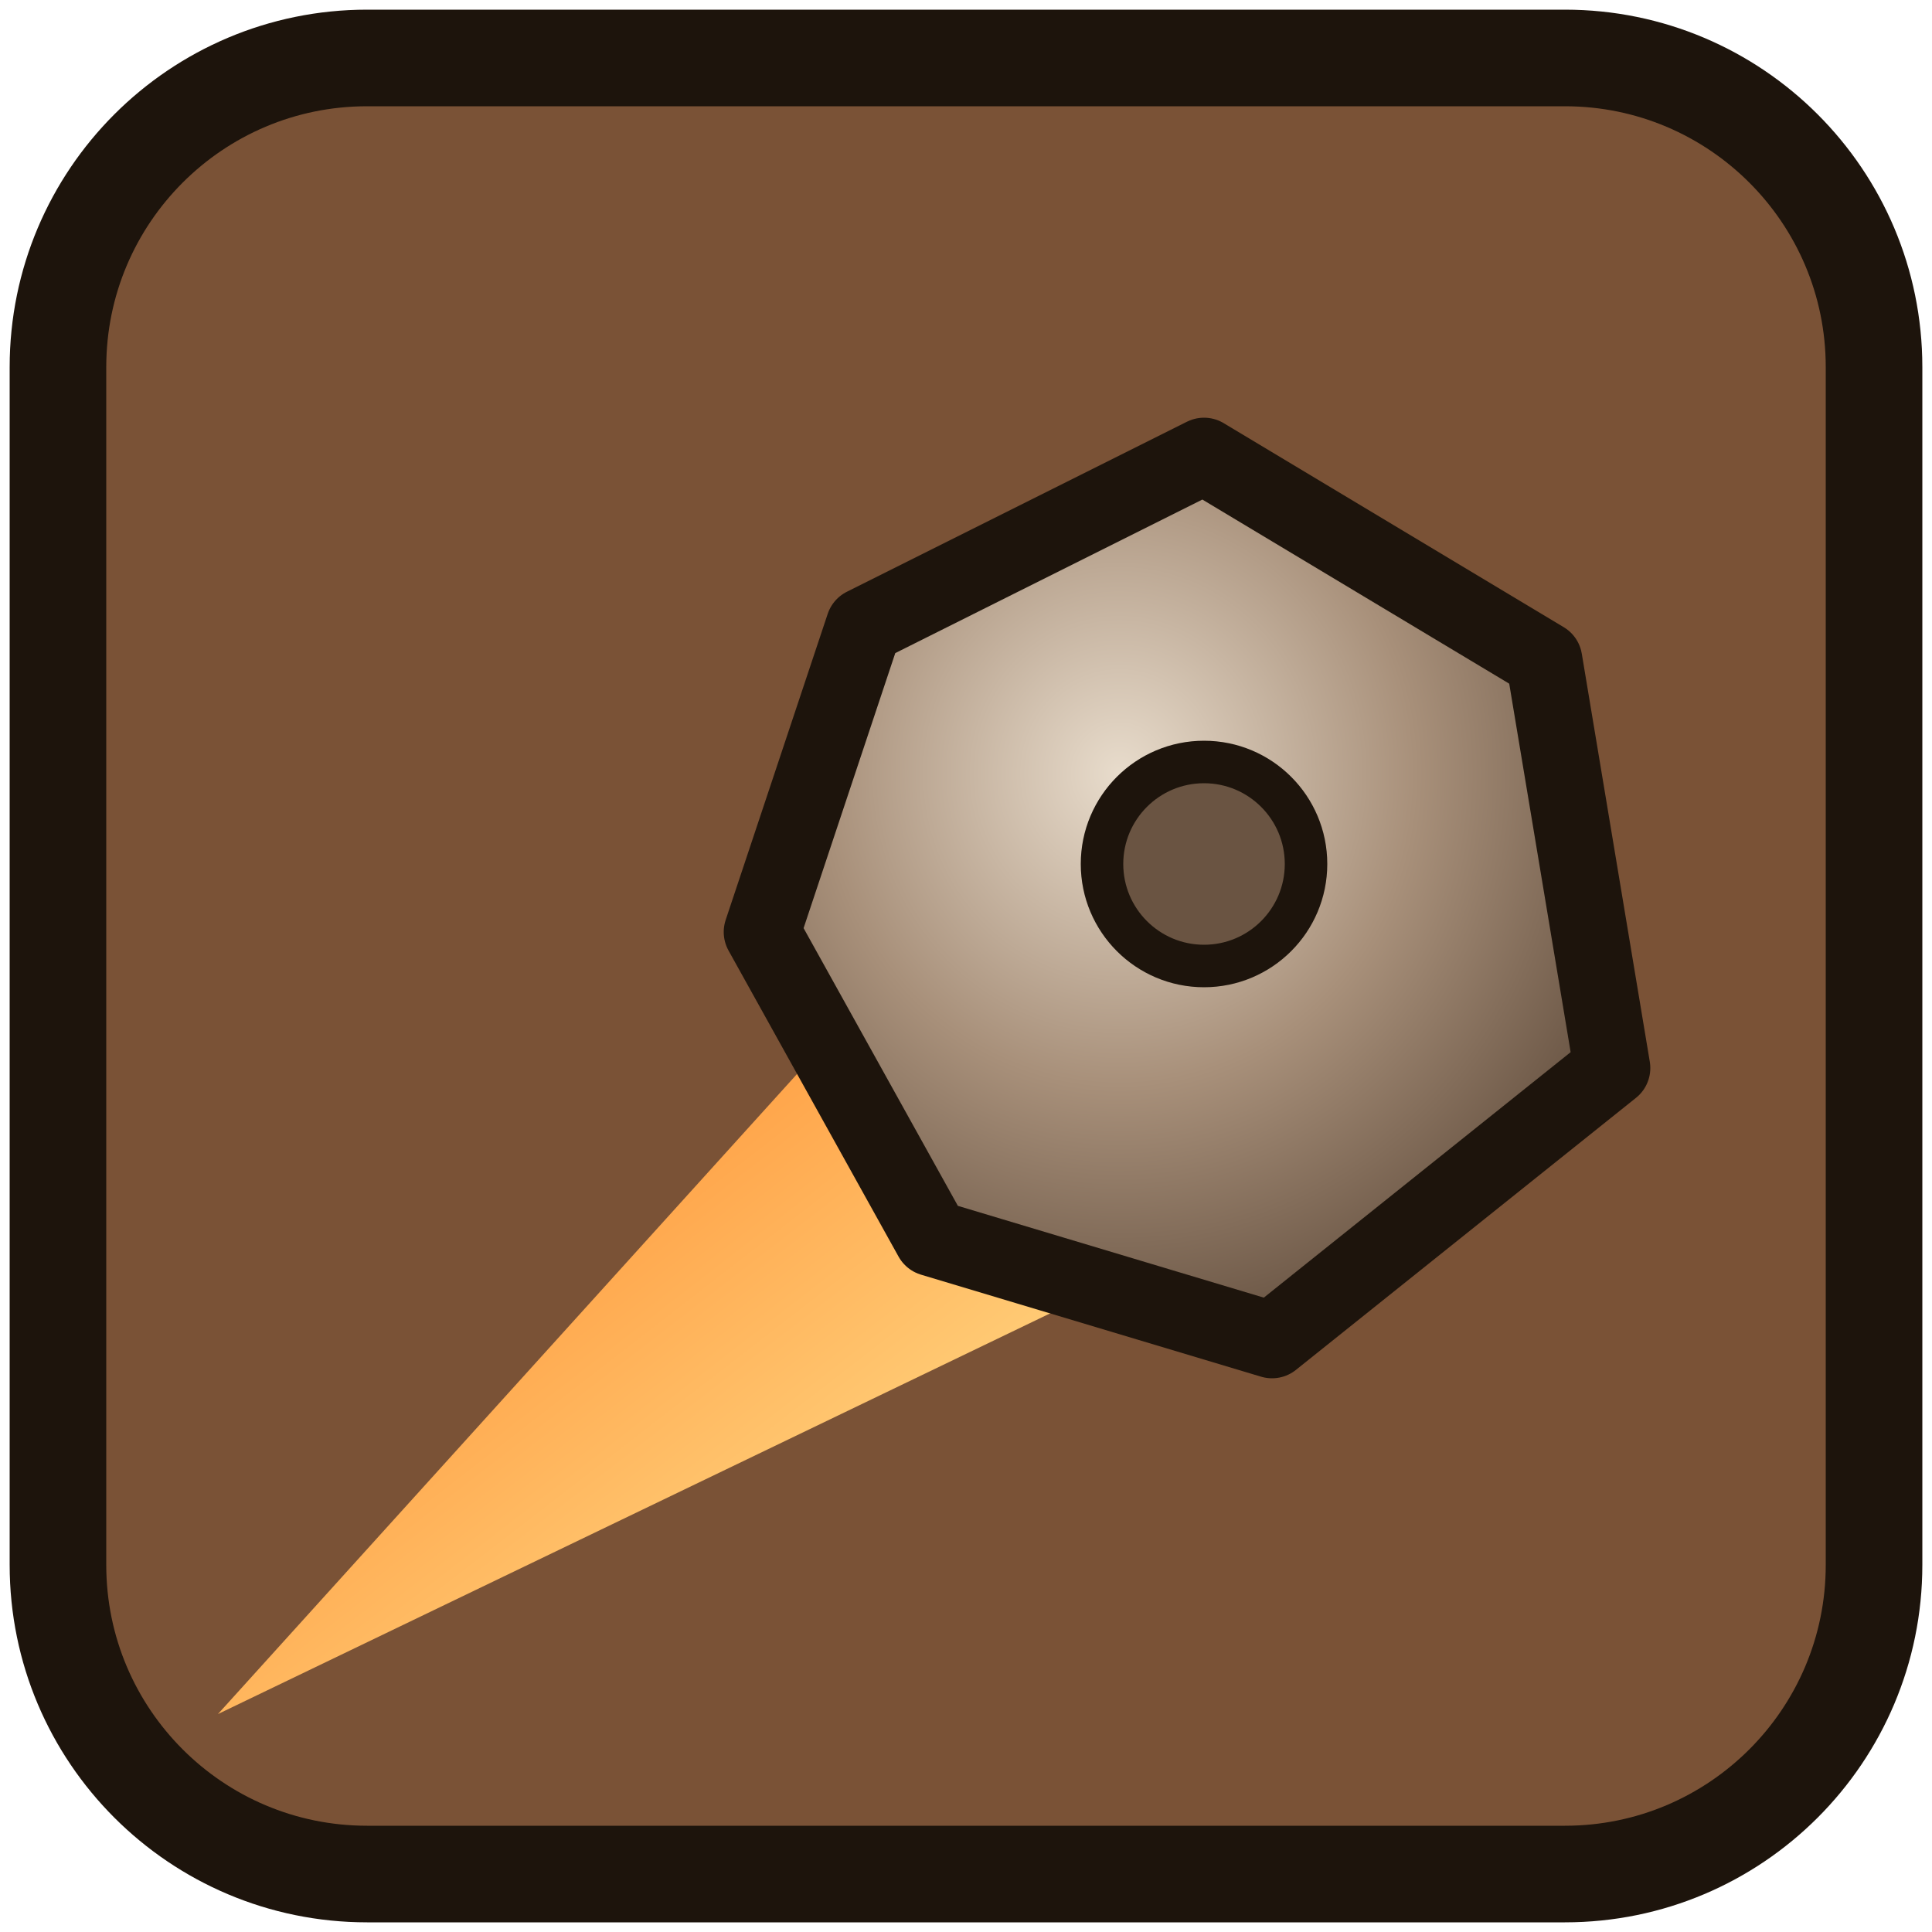
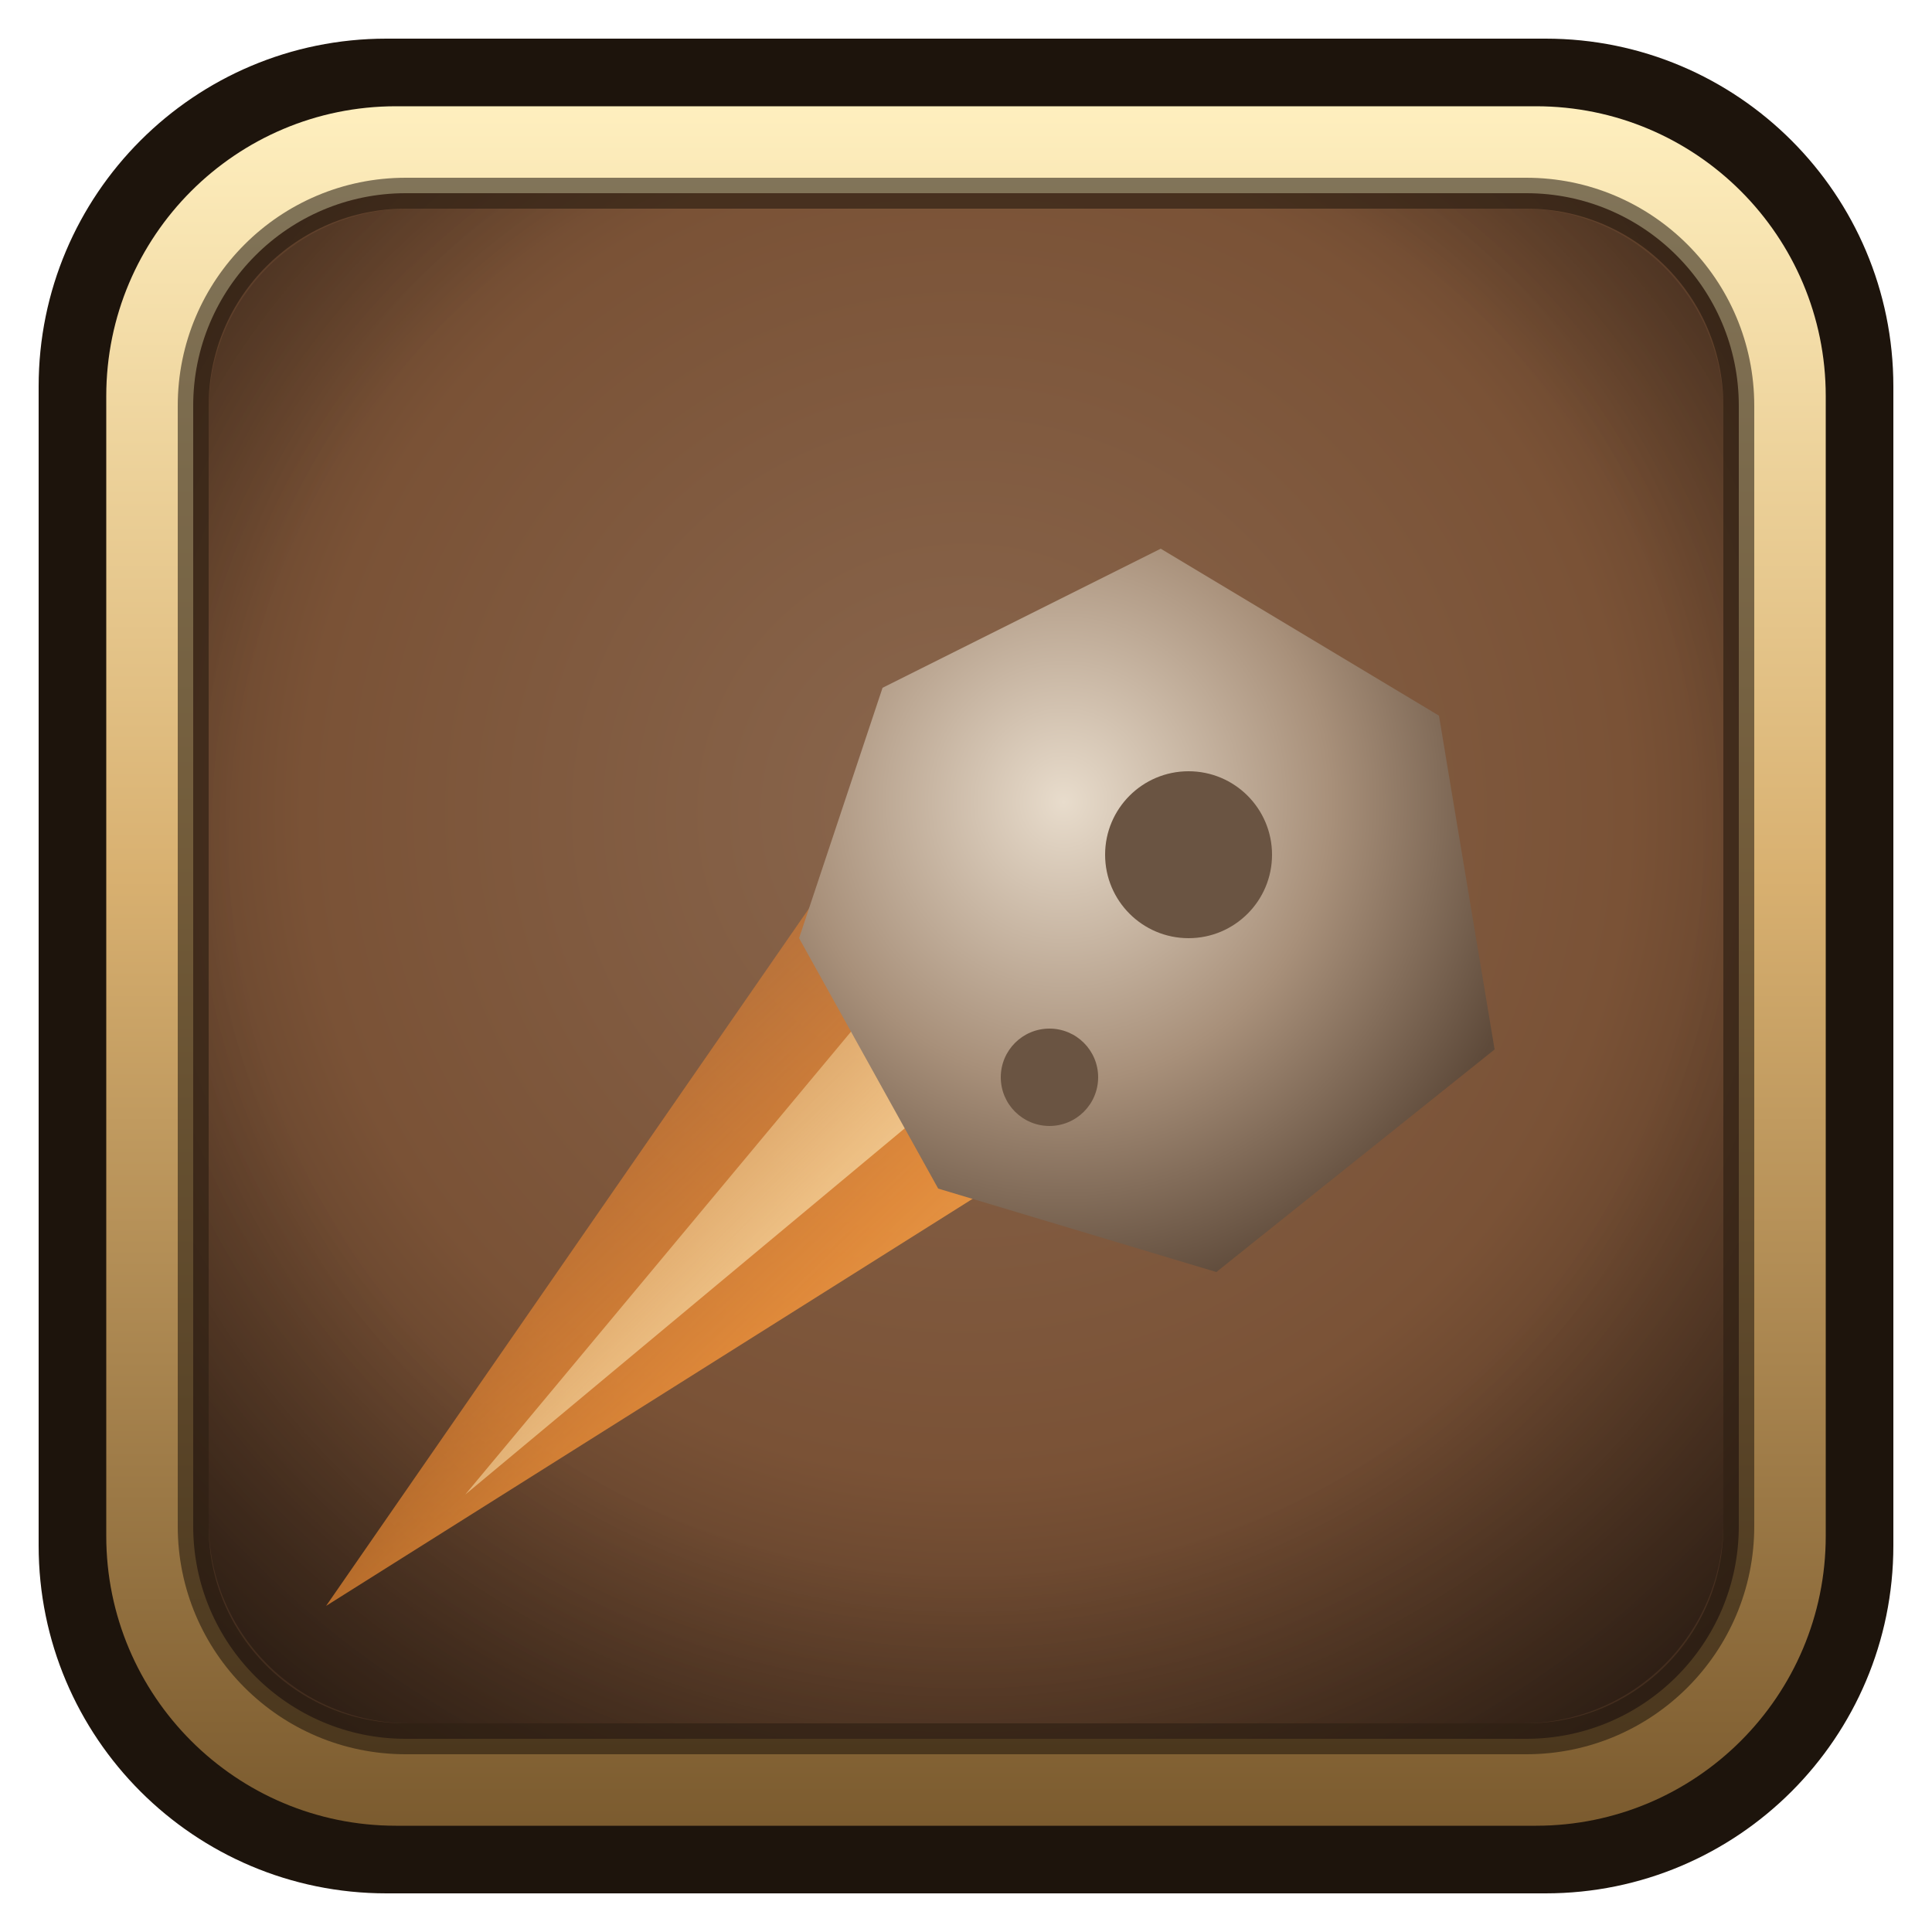
<svg xmlns="http://www.w3.org/2000/svg" viewBox="0 0 100 100" width="100" height="100">
-   <defs>
-     <linearGradient id="p0" x1="0" y1="0" x2="1" y2="1">
-       <stop offset="0.00" stop-color="#ff7a1a" />
-       <stop offset="1.00" stop-color="#fff1a0" />
-     </linearGradient>
-     <radialGradient id="p1" cx="42%" cy="36%" r="70%">
-       <stop offset="0.00" stop-color="#e8dccc" />
-       <stop offset="0.50" stop-color="#a8907a" />
-       <stop offset="1.00" stop-color="#5e4a3a" />
-     </radialGradient>
-   </defs>
+   <defs />
  <g transform="translate(0.0,0.0) scale(1)">
-     <rect x="3" y="3" width="94" height="94" rx="16" fill="#7a5236" stroke="#1d140c" stroke-width="5" />
-     <g transform="translate(6 6) scale(.88)">
-       <path d="M6 94L44 52L60 68Z" fill="url(#p0)" />
-       <path d="M44 30L64 20L84 32L88 56L68 72L48 66L38 48Z" fill="url(#p1)" stroke="#1d140c" stroke-width="4.5" stroke-linejoin="round" stroke-linecap="round" />
-       <circle cx="64" cy="44" r="6" fill="#6a5442" stroke="#1d140c" stroke-width="2.5" stroke-linejoin="round" stroke-linecap="round" />
+     <defs>
+       <radialGradient id="res-meteor-face" cx=".5" cy=".4" r=".72">
+         <stop offset="0" stop-color="#8a674e" />
+         <stop offset=".6" stop-color="#7a5236" />
+         <stop offset="1" stop-color="#432d1e" />
+       </radialGradient>
+       <linearGradient id="res-meteor-rim" x1="0" y1="0" x2="0" y2="1">
+         <stop offset="0" stop-color="#fff0c0" />
+         <stop offset=".45" stop-color="#d8b070" />
+         <stop offset="1" stop-color="#7a5a2e" />
+       </linearGradient>
+       <radialGradient id="res-meteor-inner" cx=".5" cy=".42" r=".7">
+         <stop offset=".68" stop-color="#000" stop-opacity="0" />
+         <stop offset="1" stop-color="#000" stop-opacity=".3" />
+       </radialGradient>
+     </defs>
+     <rect x="2" y="2" width="96" height="96" rx="18" fill="#1d140c" />
+     <rect x="5.5" y="5.5" width="89" height="89" rx="15" fill="url(#res-meteor-rim)" />
+     <rect x="10" y="10" width="80" height="80" rx="11" fill="url(#res-meteor-face)" stroke="#1d140c" stroke-opacity=".55" stroke-width="1.6" />
+     <rect x="10.8" y="10.8" width="78.4" height="78.4" rx="10.4" fill="url(#res-meteor-inner)" />
+     <g transform="translate(14 14) scale(.72)">
+       <defs>
+         <linearGradient id="me-tail" x1="0" y1="0" x2="1" y2="1">
+           <stop offset="0" stop-color="#ff7a1a" stop-opacity="0" />
+           <stop offset="0.6" stop-color="#ff9a3a" stop-opacity="0.75" />
+           <stop offset="1" stop-color="#ffd27a" />
+         </linearGradient>
+         <linearGradient id="me-core" x1="0" y1="0" x2="1" y2="1">
+           <stop offset="0" stop-color="#ffe6a0" stop-opacity="0" />
+           <stop offset="1" stop-color="#fff6d8" />
+         </linearGradient>
+         <radialGradient id="me-rock" cx=".38" cy=".35" r=".7">
+           <stop offset="0" stop-color="#e8dccc" />
+           <stop offset=".55" stop-color="#a8907a" />
+           <stop offset="1" stop-color="#5e4a3a" />
+         </radialGradient>
+       </defs>
+       <path d="M4 96L40 44C46 50 52 56 58 62Z" fill="url(#me-tail)" />
+       <path d="M14 88L44 52C46 54 48 56 50 58Z" fill="url(#me-core)" />
+       <path d="M44 30L64 20L84 32L88 56L68 72L48 66L38 48Z" fill="url(#me-rock)" />
+       <circle cx="66" cy="42" r="6" fill="#6a5442" />
+       <circle cx="56" cy="58" r="3.5" fill="#6a5442" />
    </g>
  </g>
</svg>
